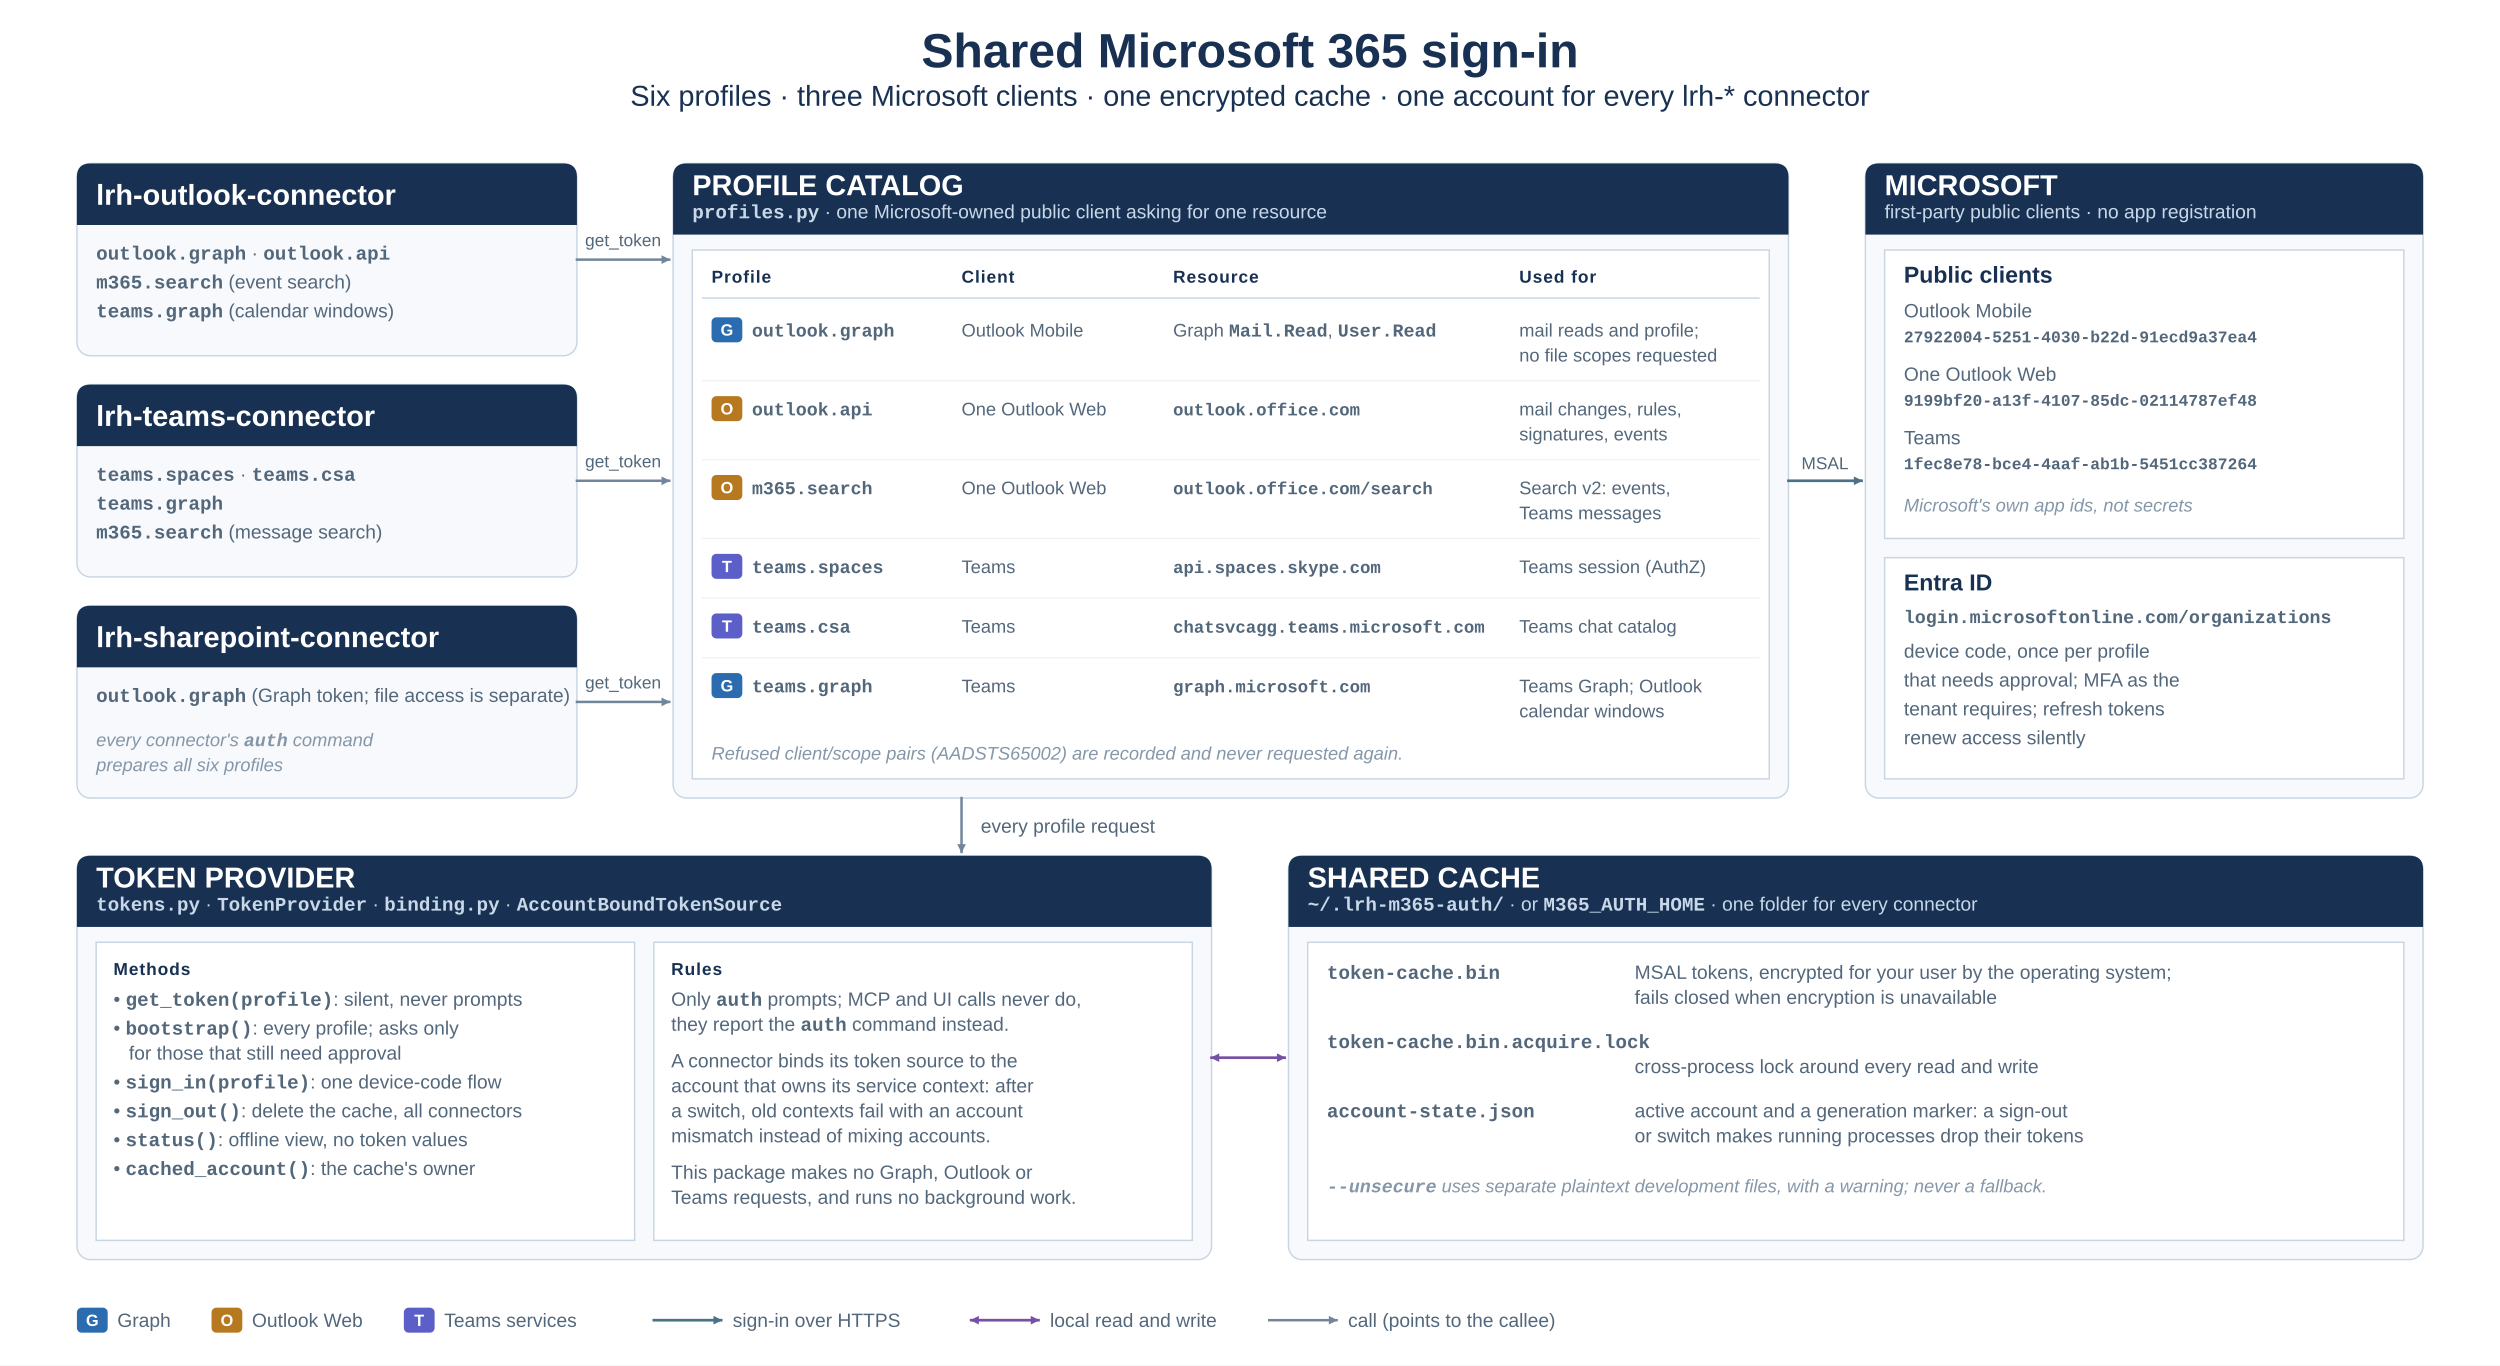
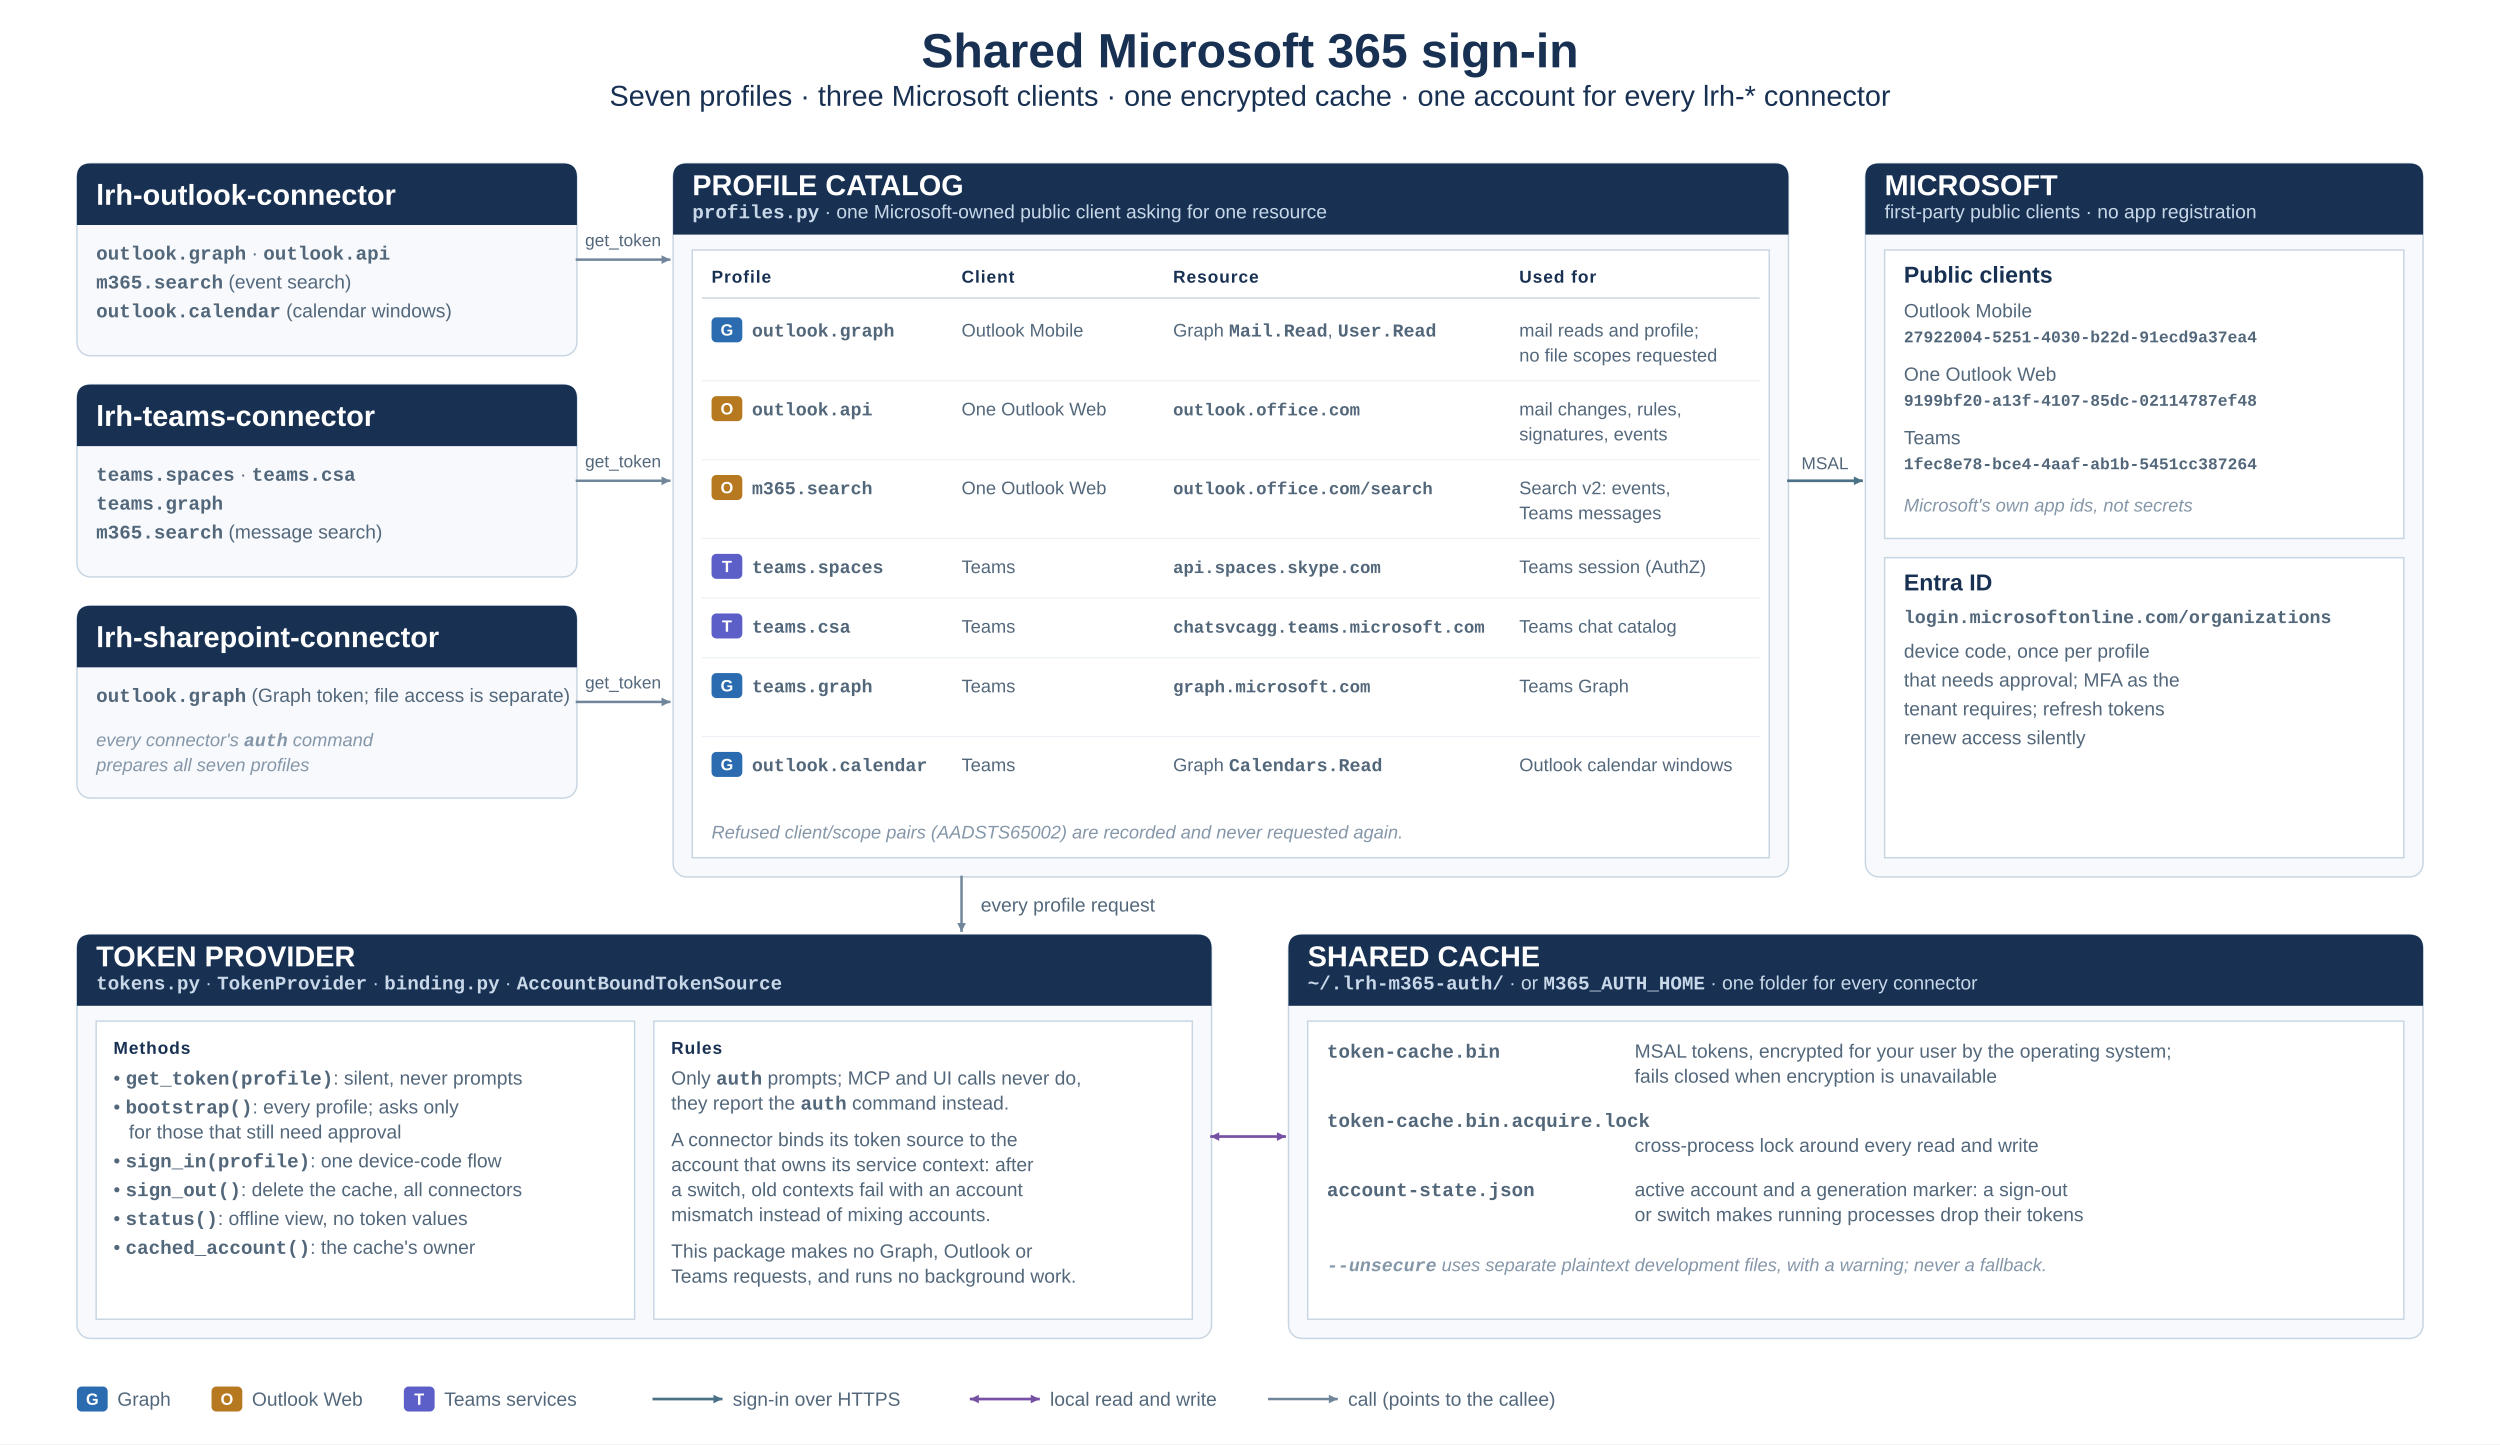
- <svg xmlns="http://www.w3.org/2000/svg" width="2600" height="1420" viewBox="0 0 2600 1420" role="img" aria-labelledby="title description">
+ <svg xmlns="http://www.w3.org/2000/svg" width="2600" height="1502" viewBox="0 0 2600 1502" role="img" aria-labelledby="title description">
  <defs>
    <style>
      text { font-family: Arial, Helvetica, sans-serif; }
      .title { fill: #183153; font-size: 50px; font-weight: 700; }
      .subtitle { fill: #183153; font-size: 30px; }
      .card-title { fill: #fff; font-size: 30px; font-weight: 700; }
      .card-subtitle { fill: #c8d8e8; font-size: 20px; }
      .section-title { fill: #183153; font-size: 24px; font-weight: 700; }
      .detail { fill: #53677b; font-size: 20px; }
      .head { fill: #183153; font-size: 18px; font-weight: 700; text-transform: uppercase; letter-spacing: 1px; }
      .muted { fill: #8496a8; font-size: 19px; font-style: italic; }
      .code { font-family: "Courier New", Consolas, monospace; font-weight: 700; }
      .badge { fill: #fff; font-size: 17px; font-weight: 700; }
      .note-title { fill: #086d68; font-size: 23px; font-weight: 700; }
      .flow-label { fill: #53677b; font-size: 20px; }
      .call-flow { fill: none; stroke: #71869b; stroke-width: 2.6; stroke-linecap: square; stroke-linejoin: miter; marker-end: url(#arrow); }
      .api-flow { fill: none; stroke: #4b7187; stroke-width: 2.8; stroke-linecap: square; marker-end: url(#api-arrow); }
      .local-flow { fill: none; stroke: #7650a4; stroke-width: 2.8; stroke-linecap: square; marker-start: url(#purple-arrow); marker-end: url(#purple-arrow); }
    </style>
    <marker id="arrow" markerWidth="9" markerHeight="9" refX="8" refY="4.5" orient="auto" markerUnits="userSpaceOnUse">
      <path d="M0 0 L9 4.5 L0 9 Z" fill="#71869b" />
    </marker>
    <marker id="api-arrow" markerWidth="9" markerHeight="9" refX="8" refY="4.5" orient="auto" markerUnits="userSpaceOnUse">
      <path d="M0 0 L9 4.5 L0 9 Z" fill="#4b7187" />
    </marker>
    <marker id="purple-arrow" markerWidth="9" markerHeight="9" refX="8" refY="4.5" orient="auto-start-reverse" markerUnits="userSpaceOnUse">
      <path d="M0 0 L9 4.5 L0 9 Z" fill="#7650a4" />
    </marker>
  </defs>
-   <rect width="2600" height="1420" fill="#fff" />
+   <rect width="2600" height="1502" fill="#fff" />
  <text class="title" x="1300" y="70" text-anchor="middle">Shared Microsoft 365 sign-in</text>
-   <text class="subtitle" x="1300" y="110" text-anchor="middle">Six profiles · three Microsoft clients · one encrypted cache · one account for every lrh-* connector</text>
+   <text class="subtitle" x="1300" y="110" text-anchor="middle">Seven profiles · three Microsoft clients · one encrypted cache · one account for every lrh-* connector</text>
  <rect x="80" y="170" width="520" height="200" rx="14" fill="#f7f9fc" stroke="#c7d5e2" stroke-width="1.5" />
  <path d="M80 234 V184 Q80 170 94 170 H586 Q600 170 600 184 V234 Z" fill="#183153" />
  <text class="card-title" x="100" y="213">lrh-outlook-connector</text>
  <text class="detail" x="100" y="270">
    <tspan class="code">outlook.graph</tspan> · <tspan class="code">outlook.api</tspan>
  </text>
  <text class="detail" x="100" y="300">
    <tspan class="code">m365.search</tspan> (event search)</text>
  <text class="detail" x="100" y="330">
-     <tspan class="code">teams.graph</tspan> (calendar windows)</text>
+     <tspan class="code">outlook.calendar</tspan> (calendar windows)</text>
  <rect x="80" y="400" width="520" height="200" rx="14" fill="#f7f9fc" stroke="#c7d5e2" stroke-width="1.5" />
  <path d="M80 464 V414 Q80 400 94 400 H586 Q600 400 600 414 V464 Z" fill="#183153" />
  <text class="card-title" x="100" y="443">lrh-teams-connector</text>
  <text class="detail" x="100" y="500">
    <tspan class="code">teams.spaces</tspan> · <tspan class="code">teams.csa</tspan>
  </text>
  <text class="detail" x="100" y="530">
    <tspan class="code">teams.graph</tspan>
  </text>
  <text class="detail" x="100" y="560">
    <tspan class="code">m365.search</tspan> (message search)</text>
  <rect x="80" y="630" width="520" height="200" rx="14" fill="#f7f9fc" stroke="#c7d5e2" stroke-width="1.5" />
  <path d="M80 694 V644 Q80 630 94 630 H586 Q600 630 600 644 V694 Z" fill="#183153" />
  <text class="card-title" x="100" y="673">lrh-sharepoint-connector</text>
  <text class="detail" x="100" y="730">
    <tspan class="code">outlook.graph</tspan> (Graph token; file access is separate)</text>
  <text class="muted" x="100" y="776">every connector's <tspan class="code">auth</tspan> command</text>
-   <text class="muted" x="100" y="802">prepares all six profiles</text>
+   <text class="muted" x="100" y="802">prepares all seven profiles</text>
  <path class="call-flow" d="M600 270 H696" />
  <path class="call-flow" d="M600 500 H696" />
  <path class="call-flow" d="M600 730 H696" />
  <text class="flow-label" x="648" y="256" text-anchor="middle" style="font-size:18px">get_token</text>
  <text class="flow-label" x="648" y="486" text-anchor="middle" style="font-size:18px">get_token</text>
  <text class="flow-label" x="648" y="716" text-anchor="middle" style="font-size:18px">get_token</text>
-   <rect x="700" y="170" width="1160" height="660" rx="14" fill="#f7f9fc" stroke="#c7d5e2" stroke-width="1.5" />
+   <rect x="700" y="170" width="1160" height="742" rx="14" fill="#f7f9fc" stroke="#c7d5e2" stroke-width="1.5" />
  <path d="M700 244 V184 Q700 170 714 170 H1846 Q1860 170 1860 184 V244 Z" fill="#183153" />
  <text class="card-title" x="720" y="203">PROFILE CATALOG</text>
  <text class="card-subtitle" x="720" y="227">
    <tspan class="code">profiles.py</tspan> · one Microsoft-owned public client asking for one resource</text>
-   <rect x="720" y="260" width="1120" height="550" fill="#fff" stroke="#c7d5e2" stroke-width="1.5" />
+   <rect x="720" y="260" width="1120" height="632" fill="#fff" stroke="#c7d5e2" stroke-width="1.5" />
  <text class="head" x="740" y="294">Profile</text>
  <text class="head" x="1000" y="294">Client</text>
  <text class="head" x="1220" y="294">Resource</text>
  <text class="head" x="1580" y="294">Used for</text>
  <path d="M730 310 H1830" stroke="#c7d5e2" stroke-width="1.5" />
  <rect x="740" y="330" width="32" height="26" rx="5" fill="#2b6cb0" />
  <text class="badge" x="756" y="349" text-anchor="middle">G</text>
  <text class="detail code" x="782" y="350" style="font-size:19px">outlook.graph</text>
  <text class="detail" x="1000" y="350" style="font-size:19px">Outlook Mobile</text>
  <text class="detail" x="1220" y="350" style="font-size:19px">Graph <tspan class="code">Mail.Read</tspan>, <tspan class="code">User.Read</tspan>
  </text>
  <text class="detail" x="1580" y="350" style="font-size:19px">mail reads and profile;</text>
  <text class="detail" x="1580" y="376" style="font-size:19px">no file scopes requested</text>
  <path d="M730 396 H1830" stroke="#eef2f6" stroke-width="1.5" />
  <rect x="740" y="412" width="32" height="26" rx="5" fill="#b7791f" />
  <text class="badge" x="756" y="431" text-anchor="middle">O</text>
  <text class="detail code" x="782" y="432" style="font-size:19px">outlook.api</text>
  <text class="detail" x="1000" y="432" style="font-size:19px">One Outlook Web</text>
  <text class="detail code" x="1220" y="432" style="font-size:18px">outlook.office.com</text>
  <text class="detail" x="1580" y="432" style="font-size:19px">mail changes, rules,</text>
  <text class="detail" x="1580" y="458" style="font-size:19px">signatures, events</text>
  <path d="M730 478 H1830" stroke="#eef2f6" stroke-width="1.5" />
  <rect x="740" y="494" width="32" height="26" rx="5" fill="#b7791f" />
  <text class="badge" x="756" y="513" text-anchor="middle">O</text>
  <text class="detail code" x="782" y="514" style="font-size:19px">m365.search</text>
  <text class="detail" x="1000" y="514" style="font-size:19px">One Outlook Web</text>
  <text class="detail code" x="1220" y="514" style="font-size:18px">outlook.office.com/search</text>
  <text class="detail" x="1580" y="514" style="font-size:19px">Search v2: events,</text>
  <text class="detail" x="1580" y="540" style="font-size:19px">Teams messages</text>
  <path d="M730 560 H1830" stroke="#eef2f6" stroke-width="1.5" />
  <rect x="740" y="576" width="32" height="26" rx="5" fill="#5b5fc7" />
  <text class="badge" x="756" y="595" text-anchor="middle">T</text>
  <text class="detail code" x="782" y="596" style="font-size:19px">teams.spaces</text>
  <text class="detail" x="1000" y="596" style="font-size:19px">Teams</text>
  <text class="detail code" x="1220" y="596" style="font-size:18px">api.spaces.skype.com</text>
  <text class="detail" x="1580" y="596" style="font-size:19px">Teams session (AuthZ)</text>
  <path d="M730 622 H1830" stroke="#eef2f6" stroke-width="1.5" />
  <rect x="740" y="638" width="32" height="26" rx="5" fill="#5b5fc7" />
  <text class="badge" x="756" y="657" text-anchor="middle">T</text>
  <text class="detail code" x="782" y="658" style="font-size:19px">teams.csa</text>
  <text class="detail" x="1000" y="658" style="font-size:19px">Teams</text>
  <text class="detail code" x="1220" y="658" style="font-size:18px">chatsvcagg.teams.microsoft.com</text>
  <text class="detail" x="1580" y="658" style="font-size:19px">Teams chat catalog</text>
  <path d="M730 684 H1830" stroke="#eef2f6" stroke-width="1.5" />
  <rect x="740" y="700" width="32" height="26" rx="5" fill="#2b6cb0" />
  <text class="badge" x="756" y="719" text-anchor="middle">G</text>
  <text class="detail code" x="782" y="720" style="font-size:19px">teams.graph</text>
  <text class="detail" x="1000" y="720" style="font-size:19px">Teams</text>
  <text class="detail code" x="1220" y="720" style="font-size:18px">graph.microsoft.com</text>
-   <text class="detail" x="1580" y="720" style="font-size:19px">Teams Graph; Outlook</text>
-   <text class="detail" x="1580" y="746" style="font-size:19px">calendar windows</text>
-   <text class="muted" x="740" y="790">Refused client/scope pairs (AADSTS65002) are recorded and never requested again.</text>
-   <rect x="1940" y="170" width="580" height="660" rx="14" fill="#f7f9fc" stroke="#c7d5e2" stroke-width="1.5" />
+   <text class="detail" x="1580" y="720" style="font-size:19px">Teams Graph</text>
+   <path d="M730 766 H1830" stroke="#eef2f6" stroke-width="1.5" />
+   <rect x="740" y="782" width="32" height="26" rx="5" fill="#2b6cb0" />
+   <text class="badge" x="756" y="801" text-anchor="middle">G</text>
+   <text class="detail code" x="782" y="802" style="font-size:19px">outlook.calendar</text>
+   <text class="detail" x="1000" y="802" style="font-size:19px">Teams</text>
+   <text class="detail" x="1220" y="802" style="font-size:19px">Graph <tspan class="code">Calendars.Read</tspan>
+   </text>
+   <text class="detail" x="1580" y="802" style="font-size:19px">Outlook calendar windows</text>
+   <text class="muted" x="740" y="872">Refused client/scope pairs (AADSTS65002) are recorded and never requested again.</text>
+   <rect x="1940" y="170" width="580" height="742" rx="14" fill="#f7f9fc" stroke="#c7d5e2" stroke-width="1.5" />
  <path d="M1940 244 V184 Q1940 170 1954 170 H2506 Q2520 170 2520 184 V244 Z" fill="#183153" />
  <text class="card-title" x="1960" y="203">MICROSOFT</text>
  <text class="card-subtitle" x="1960" y="227">first-party public clients · no app registration</text>
  <rect x="1960" y="260" width="540" height="300" fill="#fff" stroke="#c7d5e2" stroke-width="1.5" />
  <text class="section-title" x="1980" y="294">Public clients</text>
  <text class="detail" x="1980" y="330">Outlook Mobile</text>
  <text class="detail code" x="1980" y="356" style="font-size:17px">27922004-5251-4030-b22d-91ecd9a37ea4</text>
  <text class="detail" x="1980" y="396">One Outlook Web</text>
  <text class="detail code" x="1980" y="422" style="font-size:17px">9199bf20-a13f-4107-85dc-02114787ef48</text>
  <text class="detail" x="1980" y="462">Teams</text>
  <text class="detail code" x="1980" y="488" style="font-size:17px">1fec8e78-bce4-4aaf-ab1b-5451cc387264</text>
  <text class="muted" x="1980" y="532">Microsoft's own app ids, not secrets</text>
-   <rect x="1960" y="580" width="540" height="230" fill="#fff" stroke="#c7d5e2" stroke-width="1.5" />
+   <rect x="1960" y="580" width="540" height="312" fill="#fff" stroke="#c7d5e2" stroke-width="1.5" />
  <text class="section-title" x="1980" y="614">Entra ID</text>
  <text class="detail code" x="1980" y="648" style="font-size:19px">login.microsoftonline.com/organizations</text>
  <text class="detail" x="1980" y="684">device code, once per profile</text>
  <text class="detail" x="1980" y="714">that needs approval; MFA as the</text>
  <text class="detail" x="1980" y="744">tenant requires; refresh tokens</text>
  <text class="detail" x="1980" y="774">renew access silently</text>
  <path class="api-flow" d="M1860 500 H1936" />
  <text class="flow-label" x="1898" y="488" text-anchor="middle" style="font-size:18px">MSAL</text>
-   <rect x="80" y="890" width="1180" height="420" rx="14" fill="#f7f9fc" stroke="#c7d5e2" stroke-width="1.5" />
-   <path d="M80 964 V904 Q80 890 94 890 H1246 Q1260 890 1260 904 V964 Z" fill="#183153" />
-   <text class="card-title" x="100" y="923">TOKEN PROVIDER</text>
-   <text class="card-subtitle" x="100" y="947">
-     <tspan class="code">tokens.py</tspan> · <tspan class="code">TokenProvider</tspan> · <tspan class="code">binding.py</tspan> · <tspan class="code">AccountBoundTokenSource</tspan>
-   </text>
-   <rect x="100" y="980" width="560" height="310" fill="#fff" stroke="#c7d5e2" stroke-width="1.5" />
-   <text class="head" x="118" y="1014">Methods</text>
-   <text class="detail" x="118" y="1046">• <tspan class="code">get_token(profile)</tspan>: silent, never prompts</text>
-   <text class="detail" x="118" y="1076">• <tspan class="code">bootstrap()</tspan>: every profile; asks only</text>
-   <text class="detail" x="134" y="1102">for those that still need approval</text>
-   <text class="detail" x="118" y="1132">• <tspan class="code">sign_in(profile)</tspan>: one device-code flow</text>
-   <text class="detail" x="118" y="1162">• <tspan class="code">sign_out()</tspan>: delete the cache, all connectors</text>
-   <text class="detail" x="118" y="1192">• <tspan class="code">status()</tspan>: offline view, no token values</text>
-   <text class="detail" x="118" y="1222">• <tspan class="code">cached_account()</tspan>: the cache's owner</text>
-   <rect x="680" y="980" width="560" height="310" fill="#fff" stroke="#c7d5e2" stroke-width="1.5" />
-   <text class="head" x="698" y="1014">Rules</text>
-   <text class="detail" x="698" y="1046">Only <tspan class="code">auth</tspan> prompts; MCP and UI calls never do,</text>
-   <text class="detail" x="698" y="1072">they report the <tspan class="code">auth</tspan> command instead.</text>
-   <text class="detail" x="698" y="1110">A connector binds its token source to the</text>
-   <text class="detail" x="698" y="1136">account that owns its service context: after</text>
-   <text class="detail" x="698" y="1162">a switch, old contexts fail with an account</text>
-   <text class="detail" x="698" y="1188">mismatch instead of mixing accounts.</text>
-   <text class="detail" x="698" y="1226">This package makes no Graph, Outlook or</text>
-   <text class="detail" x="698" y="1252">Teams requests, and runs no background work.</text>
-   <rect x="1340" y="890" width="1180" height="420" rx="14" fill="#f7f9fc" stroke="#c7d5e2" stroke-width="1.5" />
-   <path d="M1340 964 V904 Q1340 890 1354 890 H2506 Q2520 890 2520 904 V964 Z" fill="#183153" />
-   <text class="card-title" x="1360" y="923">SHARED CACHE</text>
-   <text class="card-subtitle" x="1360" y="947">
-     <tspan class="code">~/.lrh-m365-auth/</tspan> · or <tspan class="code">M365_AUTH_HOME</tspan> · one folder for every connector</text>
-   <rect x="1360" y="980" width="1140" height="310" fill="#fff" stroke="#c7d5e2" stroke-width="1.5" />
-   <text class="detail" x="1380" y="1018">
-     <tspan class="code">token-cache.bin</tspan>
-   </text>
-   <text class="detail" x="1700" y="1018">MSAL tokens, encrypted for your user by the operating system;</text>
-   <text class="detail" x="1700" y="1044">fails closed when encryption is unavailable</text>
-   <text class="detail" x="1380" y="1090">
-     <tspan class="code">token-cache.bin.acquire.lock</tspan>
-   </text>
-   <text class="detail" x="1700" y="1116">cross-process lock around every read and write</text>
-   <text class="detail" x="1380" y="1162">
-     <tspan class="code">account-state.json</tspan>
-   </text>
-   <text class="detail" x="1700" y="1162">active account and a generation marker: a sign-out</text>
-   <text class="detail" x="1700" y="1188">or switch makes running processes drop their tokens</text>
-   <text class="muted" x="1380" y="1240">
-     <tspan class="code">--unsecure</tspan> uses separate plaintext development files, with a warning; never a fallback.</text>
-   <path class="local-flow" d="M1260 1100 H1336" />
-   <path class="call-flow" d="M1000 830 V886" />
-   <text class="flow-label" x="1020" y="866">every profile request</text>
-   <rect x="80" y="1360" width="32" height="26" rx="5" fill="#2b6cb0" />
-   <text class="badge" x="96" y="1379" text-anchor="middle">G</text>
-   <text class="flow-label" x="122" y="1380">Graph</text>
-   <rect x="220" y="1360" width="32" height="26" rx="5" fill="#b7791f" />
-   <text class="badge" x="236" y="1379" text-anchor="middle">O</text>
-   <text class="flow-label" x="262" y="1380">Outlook Web</text>
-   <rect x="420" y="1360" width="32" height="26" rx="5" fill="#5b5fc7" />
-   <text class="badge" x="436" y="1379" text-anchor="middle">T</text>
-   <text class="flow-label" x="462" y="1380">Teams services</text>
-   <path class="api-flow" d="M680 1373 H750" />
-   <text class="flow-label" x="762" y="1380">sign-in over HTTPS</text>
-   <path class="local-flow" d="M1010 1373 H1080" />
-   <text class="flow-label" x="1092" y="1380">local read and write</text>
-   <path class="call-flow" d="M1320 1373 H1390" />
-   <text class="flow-label" x="1402" y="1380">call (points to the callee)</text>
+   <g transform="translate(0 82)">
+     <rect x="80" y="890" width="1180" height="420" rx="14" fill="#f7f9fc" stroke="#c7d5e2" stroke-width="1.5" />
+     <path d="M80 964 V904 Q80 890 94 890 H1246 Q1260 890 1260 904 V964 Z" fill="#183153" />
+     <text class="card-title" x="100" y="923">TOKEN PROVIDER</text>
+     <text class="card-subtitle" x="100" y="947">
+       <tspan class="code">tokens.py</tspan> · <tspan class="code">TokenProvider</tspan> · <tspan class="code">binding.py</tspan> · <tspan class="code">AccountBoundTokenSource</tspan>
+     </text>
+     <rect x="100" y="980" width="560" height="310" fill="#fff" stroke="#c7d5e2" stroke-width="1.5" />
+     <text class="head" x="118" y="1014">Methods</text>
+     <text class="detail" x="118" y="1046">• <tspan class="code">get_token(profile)</tspan>: silent, never prompts</text>
+     <text class="detail" x="118" y="1076">• <tspan class="code">bootstrap()</tspan>: every profile; asks only</text>
+     <text class="detail" x="134" y="1102">for those that still need approval</text>
+     <text class="detail" x="118" y="1132">• <tspan class="code">sign_in(profile)</tspan>: one device-code flow</text>
+     <text class="detail" x="118" y="1162">• <tspan class="code">sign_out()</tspan>: delete the cache, all connectors</text>
+     <text class="detail" x="118" y="1192">• <tspan class="code">status()</tspan>: offline view, no token values</text>
+     <text class="detail" x="118" y="1222">• <tspan class="code">cached_account()</tspan>: the cache's owner</text>
+     <rect x="680" y="980" width="560" height="310" fill="#fff" stroke="#c7d5e2" stroke-width="1.5" />
+     <text class="head" x="698" y="1014">Rules</text>
+     <text class="detail" x="698" y="1046">Only <tspan class="code">auth</tspan> prompts; MCP and UI calls never do,</text>
+     <text class="detail" x="698" y="1072">they report the <tspan class="code">auth</tspan> command instead.</text>
+     <text class="detail" x="698" y="1110">A connector binds its token source to the</text>
+     <text class="detail" x="698" y="1136">account that owns its service context: after</text>
+     <text class="detail" x="698" y="1162">a switch, old contexts fail with an account</text>
+     <text class="detail" x="698" y="1188">mismatch instead of mixing accounts.</text>
+     <text class="detail" x="698" y="1226">This package makes no Graph, Outlook or</text>
+     <text class="detail" x="698" y="1252">Teams requests, and runs no background work.</text>
+     <rect x="1340" y="890" width="1180" height="420" rx="14" fill="#f7f9fc" stroke="#c7d5e2" stroke-width="1.5" />
+     <path d="M1340 964 V904 Q1340 890 1354 890 H2506 Q2520 890 2520 904 V964 Z" fill="#183153" />
+     <text class="card-title" x="1360" y="923">SHARED CACHE</text>
+     <text class="card-subtitle" x="1360" y="947">
+       <tspan class="code">~/.lrh-m365-auth/</tspan> · or <tspan class="code">M365_AUTH_HOME</tspan> · one folder for every connector</text>
+     <rect x="1360" y="980" width="1140" height="310" fill="#fff" stroke="#c7d5e2" stroke-width="1.5" />
+     <text class="detail" x="1380" y="1018">
+       <tspan class="code">token-cache.bin</tspan>
+     </text>
+     <text class="detail" x="1700" y="1018">MSAL tokens, encrypted for your user by the operating system;</text>
+     <text class="detail" x="1700" y="1044">fails closed when encryption is unavailable</text>
+     <text class="detail" x="1380" y="1090">
+       <tspan class="code">token-cache.bin.acquire.lock</tspan>
+     </text>
+     <text class="detail" x="1700" y="1116">cross-process lock around every read and write</text>
+     <text class="detail" x="1380" y="1162">
+       <tspan class="code">account-state.json</tspan>
+     </text>
+     <text class="detail" x="1700" y="1162">active account and a generation marker: a sign-out</text>
+     <text class="detail" x="1700" y="1188">or switch makes running processes drop their tokens</text>
+     <text class="muted" x="1380" y="1240">
+       <tspan class="code">--unsecure</tspan> uses separate plaintext development files, with a warning; never a fallback.</text>
+     <path class="local-flow" d="M1260 1100 H1336" />
+     <path class="call-flow" d="M1000 830 V886" />
+     <text class="flow-label" x="1020" y="866">every profile request</text>
+     <rect x="80" y="1360" width="32" height="26" rx="5" fill="#2b6cb0" />
+     <text class="badge" x="96" y="1379" text-anchor="middle">G</text>
+     <text class="flow-label" x="122" y="1380">Graph</text>
+     <rect x="220" y="1360" width="32" height="26" rx="5" fill="#b7791f" />
+     <text class="badge" x="236" y="1379" text-anchor="middle">O</text>
+     <text class="flow-label" x="262" y="1380">Outlook Web</text>
+     <rect x="420" y="1360" width="32" height="26" rx="5" fill="#5b5fc7" />
+     <text class="badge" x="436" y="1379" text-anchor="middle">T</text>
+     <text class="flow-label" x="462" y="1380">Teams services</text>
+     <path class="api-flow" d="M680 1373 H750" />
+     <text class="flow-label" x="762" y="1380">sign-in over HTTPS</text>
+     <path class="local-flow" d="M1010 1373 H1080" />
+     <text class="flow-label" x="1092" y="1380">local read and write</text>
+     <path class="call-flow" d="M1320 1373 H1390" />
+     <text class="flow-label" x="1402" y="1380">call (points to the callee)</text>
+   </g>
</svg>
